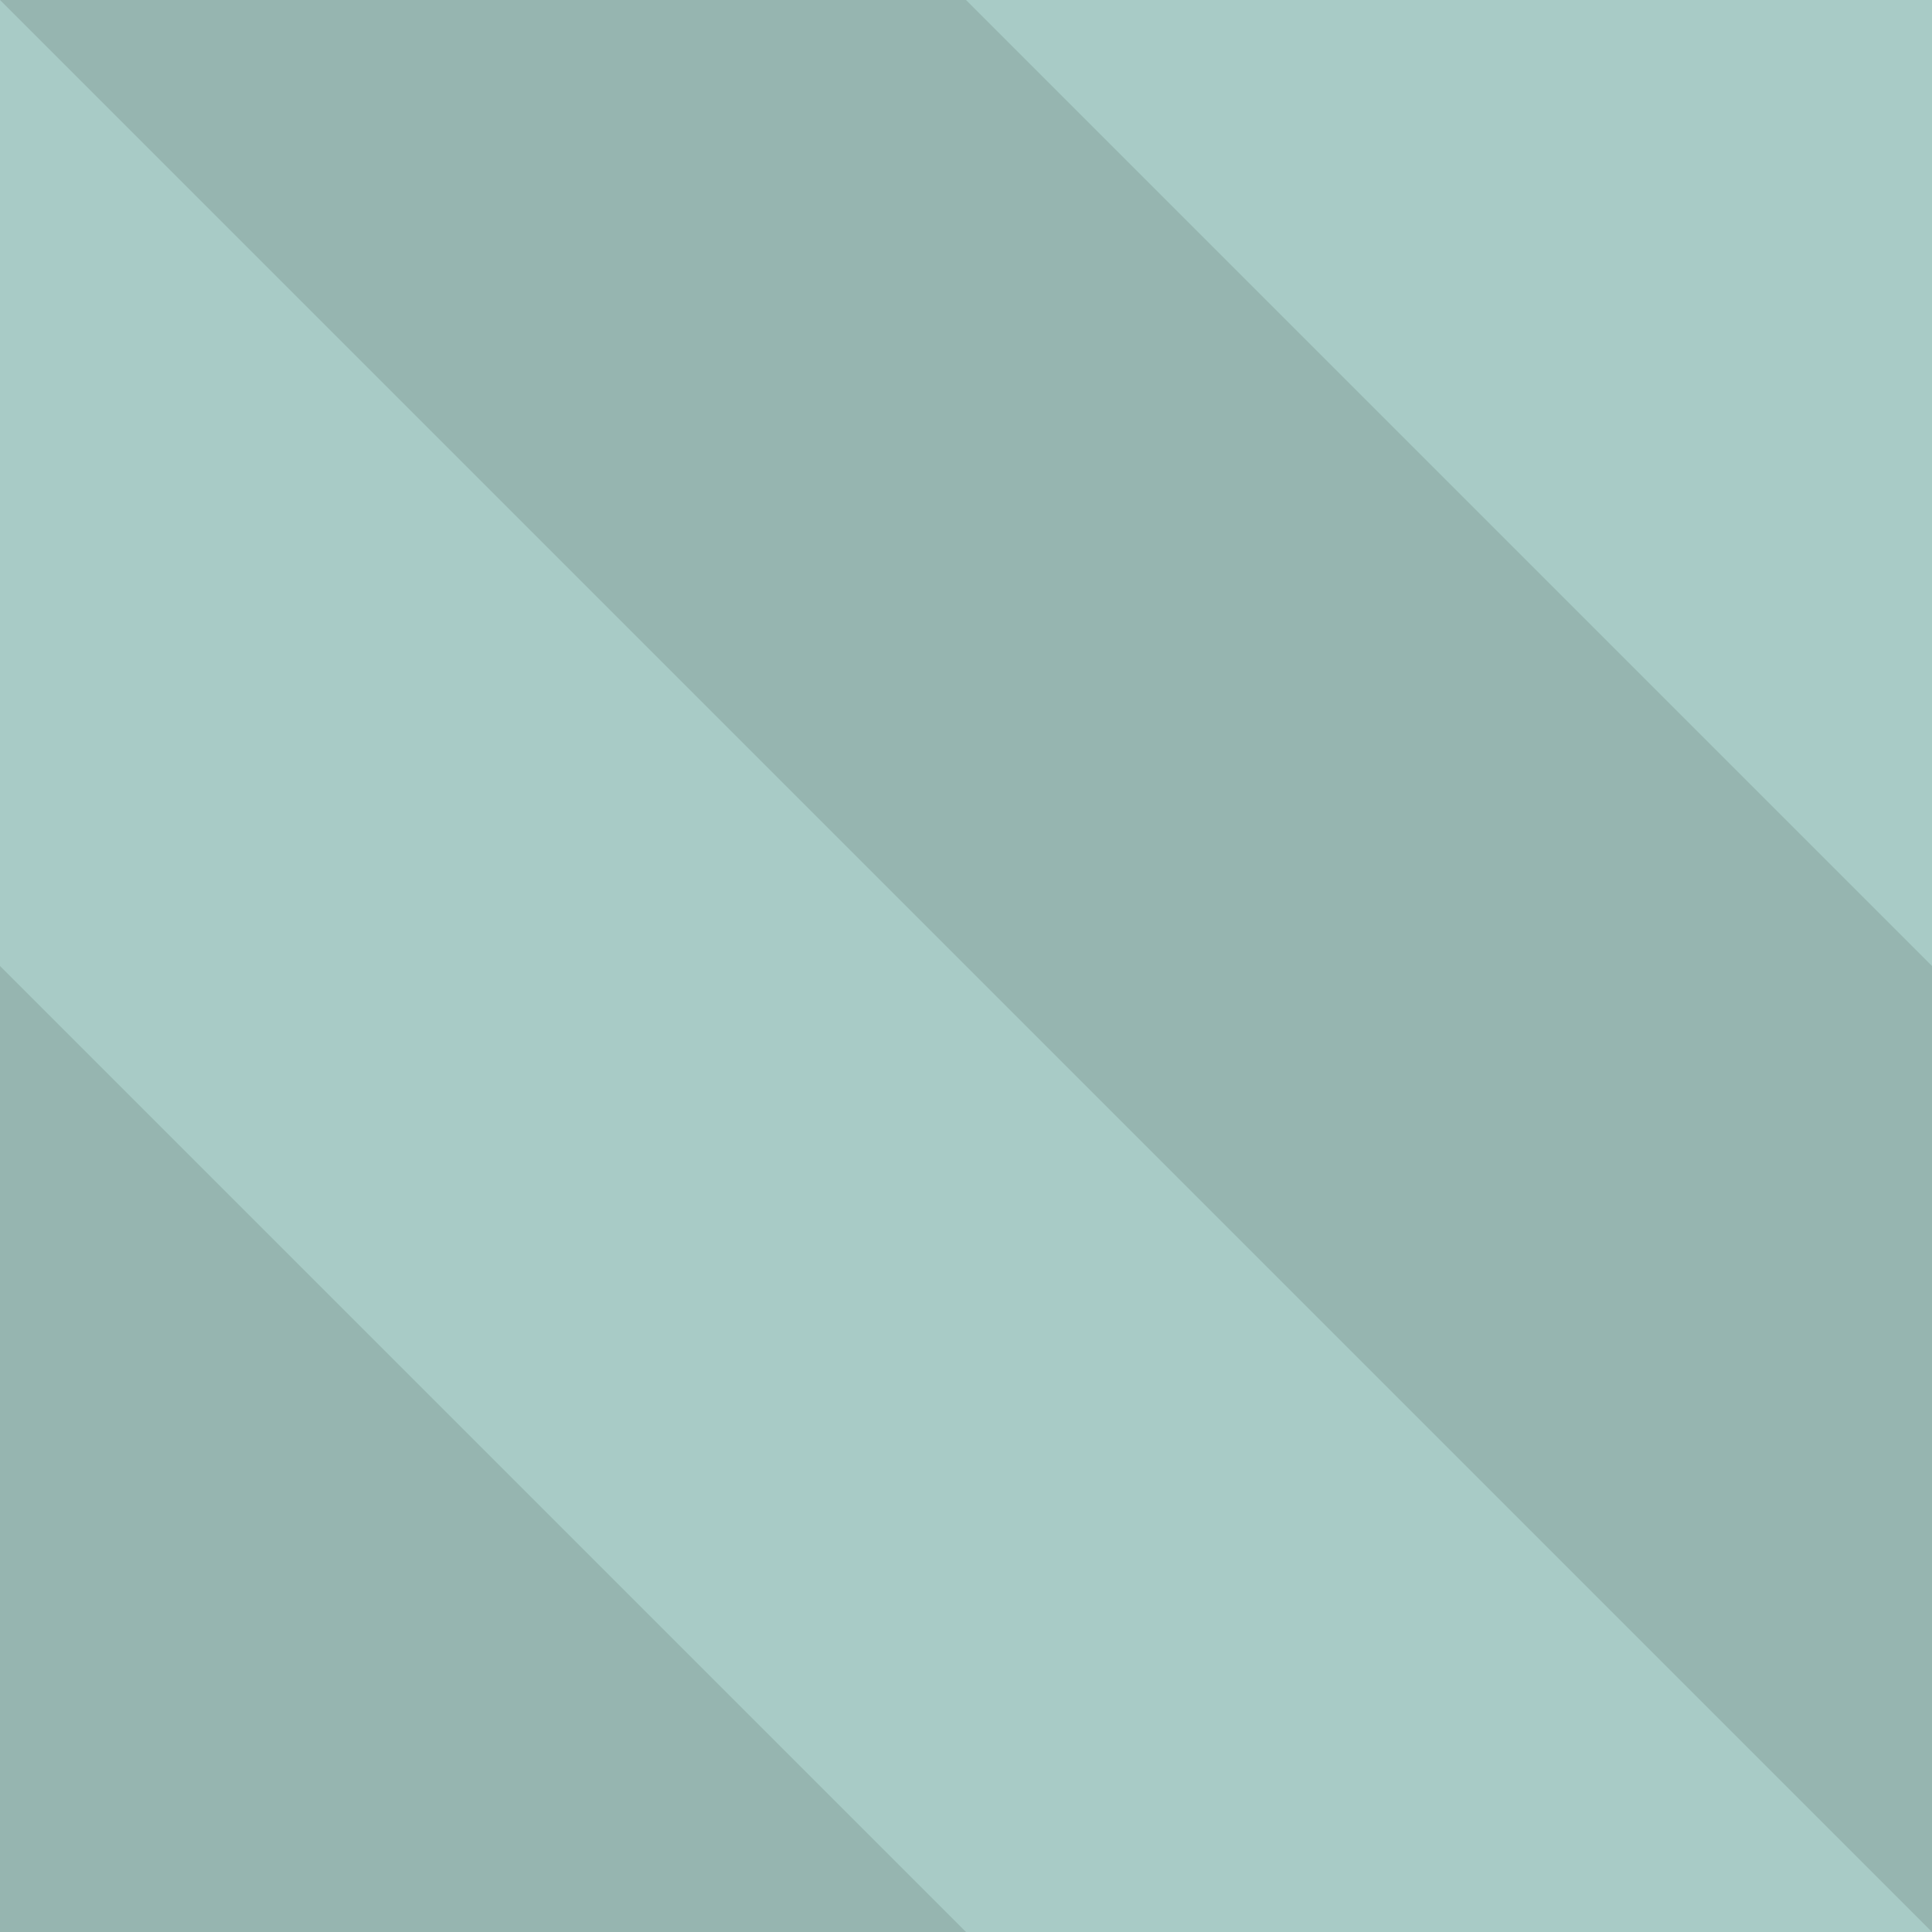
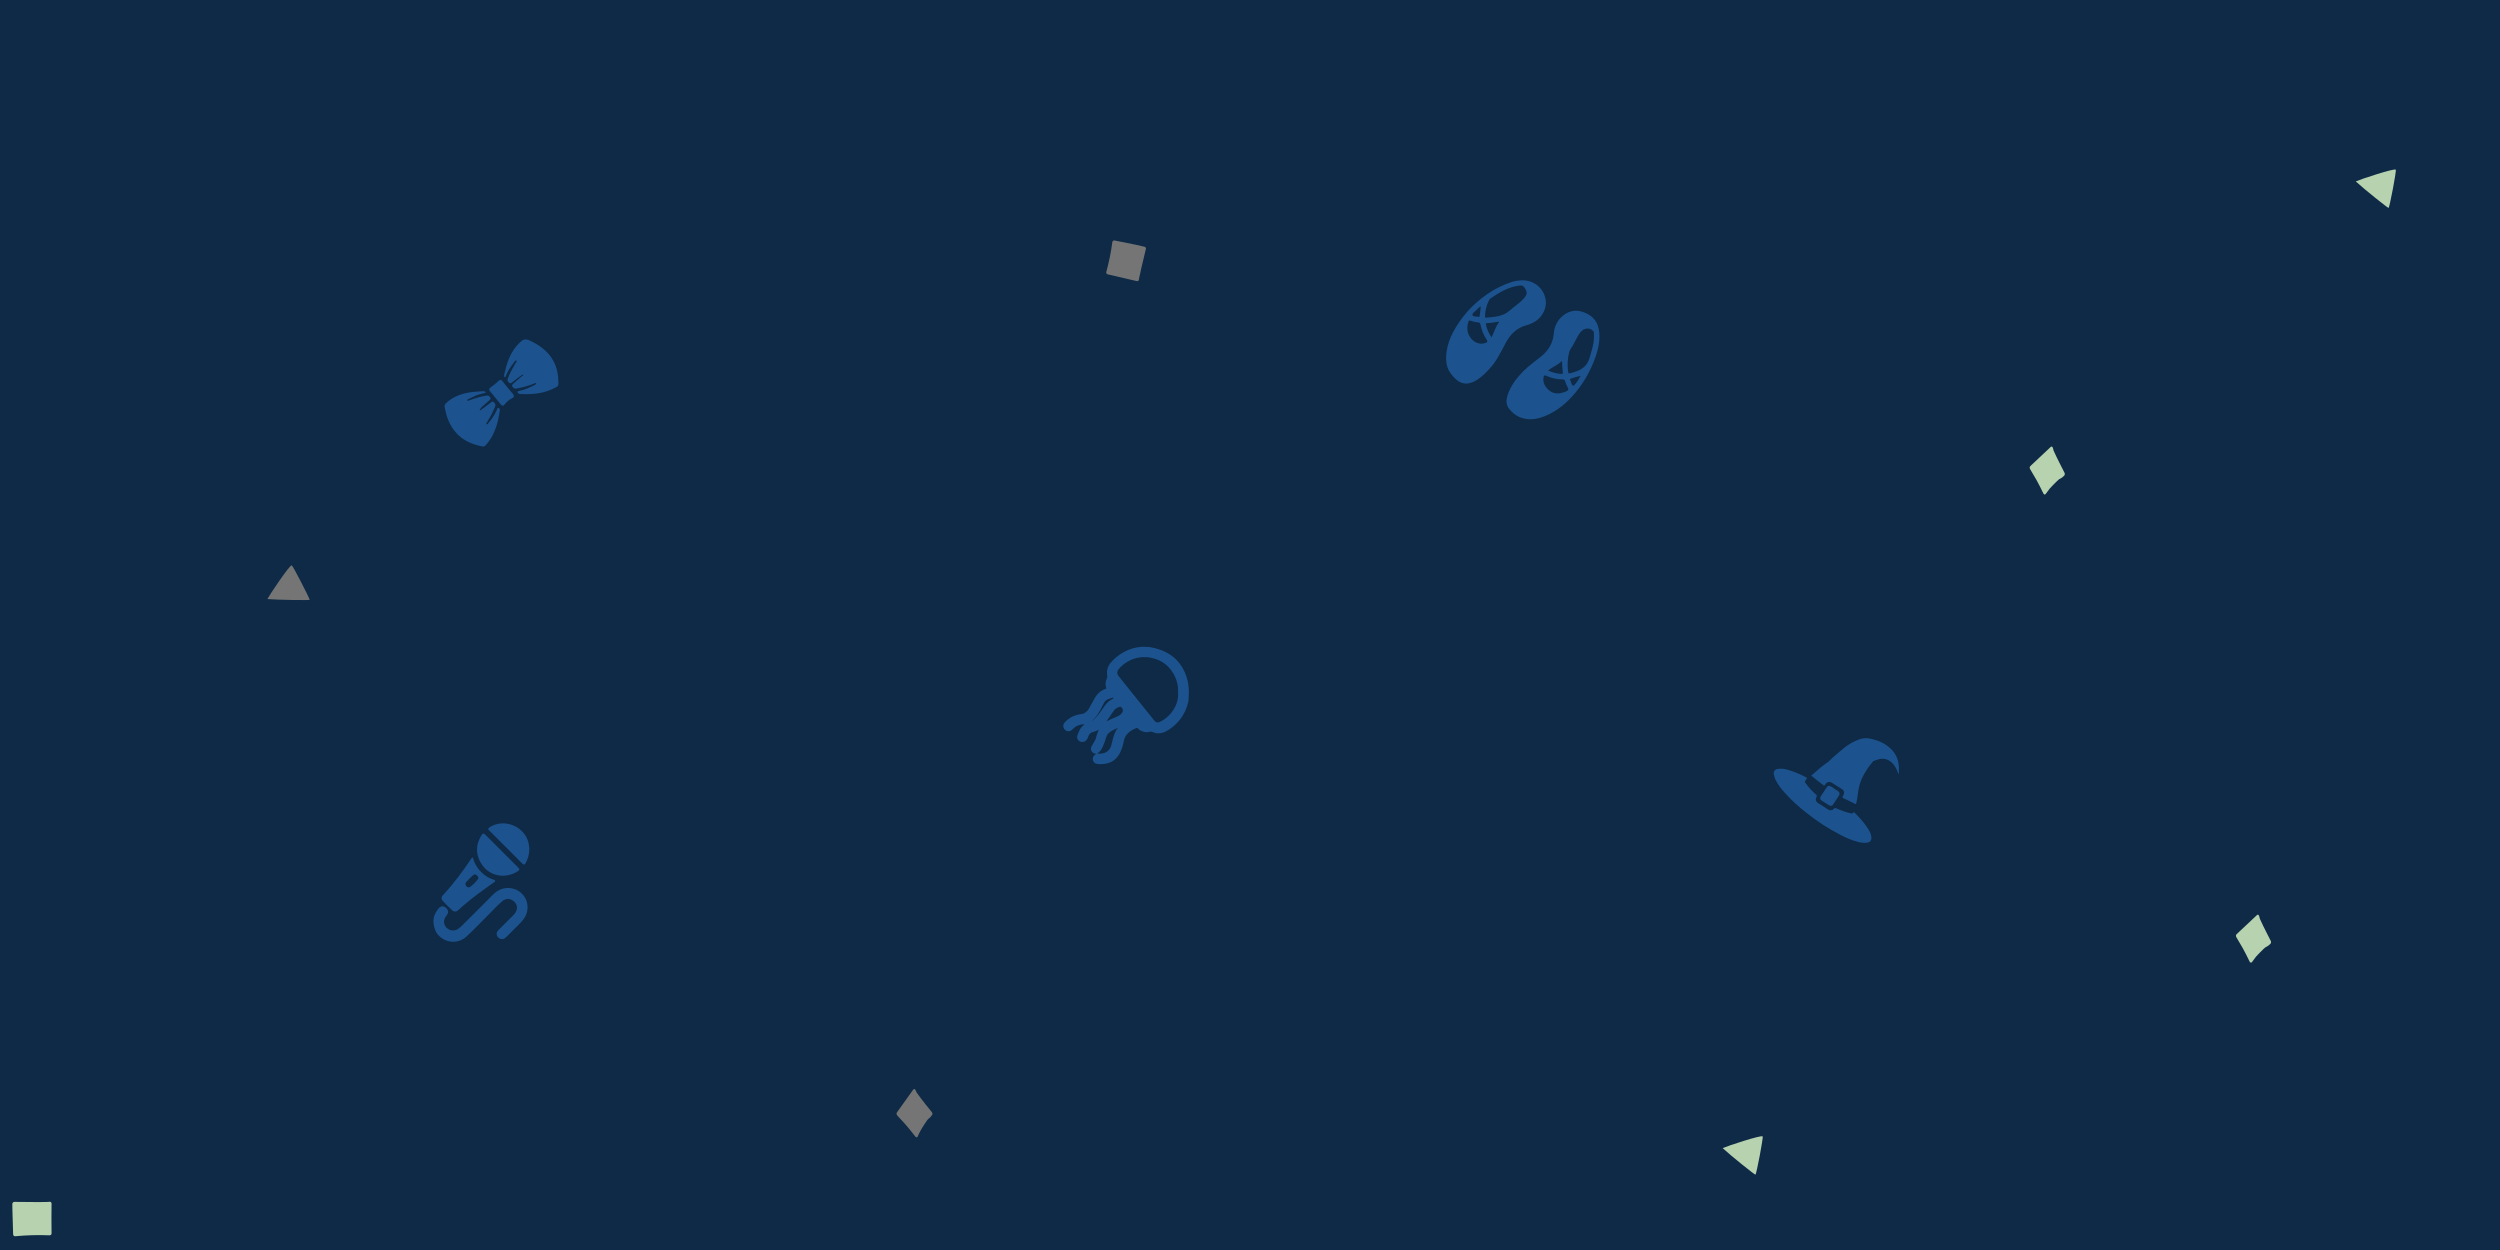
- <svg xmlns="http://www.w3.org/2000/svg" width="219" height="219" viewBox="0 0 20 20">
-   <rect fill="#A8CBC6" width="20" height="20" />
-   <g fill-opacity="1">
-     <polygon fill="#96B5B0" points="20 10 10 0 0 0 20 20" />
-     <polygon fill="#96B5B0" points="0 10 0 20 10 20" />
+ <svg xmlns="http://www.w3.org/2000/svg" version="1.1" id="图层_1" x="0px" y="0px" viewBox="0 0 1600 800" style="enable-background:new 0 0 1600 800;" xml:space="preserve">
+   <style type="text/css">
+ 	.st0{fill:#0E2A47;}
+ 	.st1{fill:#B6D2AF;}
+ 	.st2{fill:#747574;}
+ 	.st3{display:none;}
+ 	.st4{display:inline;fill:#FFFFFF;}
+ 	.st5{fill:#1C538E;}
+ 	.st6{fill:#1C538E;stroke:#1C538E;stroke-width:4;stroke-miterlimit:10;}
+ </style>
+   <g id="图层_1_2_">
+     <g id="图层_1_1_">
+       <rect y="0" class="st0" width="1600" height="800" />
+       <path class="st1" d="M1102.5,734.8c2.5-1.2,24.8-8.6,25.6-7.5c0.5,0.7-3.9,23.8-4.6,24.5C1123.3,752.1,1107.5,739.5,1102.5,734.8z     M1321.3,302.6c0-0.1-4.9-9.4-7-14.2c-0.1-0.3-0.3-1.1-0.4-1.6c-0.1-0.4-0.3-0.7-0.6-0.9c-0.3-0.2-0.6-0.1-0.8,0.1l-13.1,12.3l0,0    c-0.2,0.2-0.3,0.5-0.4,0.8c0,0.3,0,0.7,0.2,1c0.1,0.1,1.4,2.5,2.1,3.6c2.4,3.7,6.5,12.1,6.5,12.2c0.2,0.3,0.4,0.5,0.7,0.6    c0.3,0,0.5-0.1,0.7-0.3c0,0,1.8-2.5,2.7-3.6c1.5-1.6,3-3.2,4.6-4.7c1.2-1.2,1.6-1.4,2.1-1.6c0.5-0.3,1.1-0.5,2.5-1.9    C1321.5,303.9,1321.6,303.1,1321.3,302.6z M33,770.3L33,770.3c0-0.7-0.5-1.2-1.2-1.2c-0.1,0-0.3,0-0.4,0.1    c-1.6,0.2-14.3,0.1-22.2,0c-0.3,0-0.6,0.1-0.9,0.4c-0.2,0.2-0.4,0.5-0.4,0.9c0,0.2,0,4.9,0.1,5.9L8.4,790c0,0.3,0.2,0.6,0.4,0.9    c0.2,0.2,0.5,0.3,0.8,0.3h0.1c7.3-0.7,14.7-0.9,22-0.6c0.3,0,0.7-0.1,0.9-0.3s0.4-0.6,0.4-0.9C32.9,783.3,32.9,776.2,33,770.3z     M1507.7,116.1c2.5-1.2,24.8-8.6,25.6-7.5c0.5,0.7-3.9,23.8-4.6,24.5C1528.5,133.4,1512.7,120.8,1507.7,116.1z" />
+       <path class="st1" d="M1453.3,602.2c0-0.1-4.9-9.4-7-14.2c-0.1-0.3-0.3-1.1-0.4-1.6c-0.1-0.4-0.3-0.7-0.6-0.9    c-0.3-0.2-0.6-0.1-0.8,0.1l-13.1,12.3l0,0c-0.2,0.2-0.3,0.5-0.4,0.8c0,0.3,0,0.7,0.2,1c0.1,0.1,1.4,2.5,2.1,3.6    c2.4,3.7,6.5,12.1,6.5,12.2c0.2,0.3,0.4,0.5,0.7,0.6c0.3,0,0.5-0.1,0.7-0.3c0,0,1.8-2.5,2.7-3.6c1.5-1.6,3-3.2,4.6-4.7    c1.2-1.2,1.6-1.4,2.1-1.6c0.5-0.3,1.1-0.5,2.5-1.9C1453.5,603.5,1453.6,602.7,1453.3,602.2z" />
+       <path class="st2" d="M171.1,383.4c1.3-2.5,14.3-22,15.6-21.6c0.8,0.3,11.5,21.2,11.5,22.1C198.1,384.2,177.9,384,171.1,383.4z     M596.4,711.8c-0.1-0.1-6.7-8.2-9.7-12.5c-0.2-0.3-0.5-1-0.7-1.5c-0.2-0.4-0.4-0.7-0.7-0.8s-0.6,0-0.8,0.3L574,712l0,0    c-0.2,0.2-0.2,0.5-0.2,0.9c0,0.3,0.2,0.7,0.4,0.9c0.1,0.1,1.8,2.2,2.8,3.1c3.1,3.1,8.8,10.5,8.9,10.6c0.2,0.3,0.5,0.4,0.8,0.4    s0.5-0.2,0.6-0.5c0,0,1.2-2.8,2-4.1c1.1-1.9,2.3-3.7,3.5-5.5c0.9-1.4,1.3-1.7,1.7-2c0.5-0.4,1-0.7,2.1-2.4    C596.9,713.1,596.8,712.3,596.4,711.8z M727.5,179.9L727.5,179.9c0.6,0.2,1.3-0.2,1.4-0.8c0-0.1,0-0.2,0-0.4    c0.2-1.4,2.8-12.6,4.5-19.5c0.1-0.3,0-0.6-0.2-0.8c-0.2-0.3-0.5-0.4-0.8-0.5c-0.2,0-4.7-1.1-5.7-1.3l-13.4-2.7    c-0.3-0.1-0.7,0-0.9,0.2s-0.4,0.4-0.5,0.6v0.1c-0.8,6.5-2.2,13.1-3.9,19.4c-0.1,0.3,0,0.6,0.2,0.9c0.2,0.3,0.5,0.4,0.8,0.5    C714.8,176.9,721.7,178.5,727.5,179.9z M728.5,178.1c-0.1-0.1-0.2-0.2-0.4-0.2C728.3,177.9,728.4,178,728.5,178.1z" />
+       <g class="st3">
+         <path class="st4" d="M699.6,472.7c-1.5,0-2.8-0.8-3.5-2.3c-0.8-1.9,0-4.2,1.9-5c3.7-1.6,6.8-4.7,8.4-8.5     c1.6-3.8,1.7-8.1,0.2-11.9c-0.3-0.9-0.8-1.8-1.2-2.8c-0.8-1.7-1.8-3.7-2.3-5.9c-0.9-4.1-0.2-8.6,2-12.8c1.7-3.1,4.1-6.1,7.6-9.1     c1.6-1.4,4-1.2,5.3,0.4c1.4,1.6,1.2,4-0.4,5.3c-2.8,2.5-4.7,4.7-5.9,7c-1.4,2.6-1.9,5.3-1.3,7.6c0.3,1.4,1,2.8,1.7,4.3     c0.5,1.1,1,2.2,1.5,3.3c2.1,5.6,2,12-0.3,17.6c-2.3,5.5-6.8,10.1-12.3,12.5C700.6,472.6,700.1,472.7,699.6,472.7z M740.4,421.4     c1.5-0.2,3,0.5,3.8,1.9c1.1,1.8,0.4,4.2-1.4,5.3c-3.7,2.1-6.4,5.6-7.6,9.5c-1.2,4-0.8,8.4,1.1,12.1c0.4,0.9,1,1.7,1.6,2.7     c1,1.7,2.2,3.5,3,5.7c1.4,4,1.2,8.7-0.6,13.2c-1.4,3.4-3.5,6.6-6.8,10.1c-1.5,1.6-3.9,1.7-5.5,0.2c-1.6-1.4-1.7-3.9-0.2-5.4     c2.6-2.8,4.3-5.3,5.3-7.7c1.1-2.8,1.3-5.6,0.5-7.9c-0.5-1.3-1.3-2.7-2.2-4.1c-0.6-1-1.3-2.1-1.9-3.2c-2.8-5.4-3.4-11.9-1.7-17.8     c1.8-5.9,5.8-11,11.2-14C739.4,421.6,739.9,421.4,740.4,421.4z M261.3,590.9c5.7,6.8,9,15.7,9.4,22.4c0.5,7.3-2.4,16.4-10.2,20.4     c-3,1.5-6.7,2.2-11.2,2.2c-7.9-0.1-12.9-2.9-15.4-8.4c-2.1-4.7-2.3-11.4,1.8-15.9c3.2-3.5,7.8-4.1,11.2-1.6     c1.2,0.9,1.5,2.7,0.6,3.9s-2.7,1.5-3.9,0.6c-1.8-1.3-3.6,0.6-3.8,0.8c-2.4,2.6-2.1,7-0.8,9.9c1.5,3.4,4.7,5,10.4,5.1     c3.6,0,6.4-0.5,8.6-1.6c4.7-2.4,7.7-8.6,7.2-15c-0.5-7.3-5.3-18.2-13-23.9c-4.2-3.1-8.5-4.1-12.9-3.1c-3.1,0.7-6.2,2.4-9.7,5     c-6.6,5.1-11.7,11.8-14.2,19c-2.7,7.7-2.1,15.8,1.9,23.9c0.7,1.4,0.1,3.1-1.3,3.7c-1.4,0.7-3.1,0.1-3.7-1.3     c-4.6-9.4-5.4-19.2-2.2-28.2c2.9-8.2,8.6-15.9,16.1-21.6c4.1-3.1,8-5.1,11.8-6c6-1.4,12,0,17.5,4     C257.6,586.9,259.6,588.8,261.3,590.9z" />
+         <circle class="st4" cx="1013.7" cy="153.9" r="7.1" />
+         <circle class="st4" cx="1024.3" cy="132.1" r="7.1" />
+         <circle class="st4" cx="1037.3" cy="148.9" r="7.1" />
+         <path class="st4" d="M1508.7,297.2c-4.8-5.4-9.7-10.8-14.8-16.2c5.6-5.6,11.1-11.5,15.6-18.2c1.2-1.7,0.7-4.1-1-5.2     c-1.7-1.2-4.1-0.7-5.2,1c-4.2,6.2-9.1,11.6-14.5,16.9c-4.8-5-9.7-10-14.7-14.9c-1.5-1.5-3.9-1.5-5.3,0c-1.5,1.5-1.5,3.9,0,5.3     c4.9,4.8,9.7,9.8,14.5,14.8c-1.1,1.1-2.3,2.2-3.5,3.2c-4.1,3.8-8.4,7.8-12.4,12c-1.4,1.5-1.4,3.8,0,5.3l0,0     c1.5,1.4,3.9,1.4,5.3-0.1c3.9-4,8.1-7.9,12.1-11.7c1.2-1.1,2.3-2.2,3.5-3.3c4.9,5.3,9.8,10.6,14.6,15.9c0.1,0.1,0.1,0.1,0.2,0.2     c1.4,1.4,3.7,1.5,5.2,0.2C1510,301.2,1510.1,298.8,1508.7,297.2z M327.6,248.6l-0.4-2.6c-1.5-11.1-2.2-23.2-2.3-37     c0-5.5,0-11.5,0.2-18.5c0-0.7,0-1.5,0-2.3c0-5,0-11.2,3.9-13.5c2.2-1.3,5.1-1,8.5,0.9c5.7,3.1,13.2,8.7,17.5,14.9     c5.5,7.8,7.3,16.9,5,25.7c-3.2,12.3-15,31-30,32.1L327.6,248.6z M332.1,179.2c-0.2,0-0.3,0-0.4,0.1s-0.7,0.5-1.1,2.7     c-0.3,1.9-0.3,4.2-0.3,6.3c0,0.8,0,1.7,0,2.4c-0.2,6.9-0.2,12.8-0.2,18.3c0.1,12.5,0.7,23.5,2,33.7c11-2.7,20.4-18.1,23-27.8     c1.9-7.2,0.4-14.8-4.2-21.3l0,0C347,188.1,340,183,335,180.3C333.6,179.5,332.6,179.2,332.1,179.2z M516.3,60.8     c-0.1,0-0.2,0-0.4-0.1c-2.4-0.7-4-0.9-6.7-0.7c-0.7,0-1.3-0.5-1.4-1.2c0-0.7,0.5-1.3,1.2-1.4c3.1-0.2,4.9,0,7.6,0.8     c0.7,0.2,1.1,0.9,0.9,1.6C517.3,60.4,516.8,60.8,516.3,60.8z M506.1,70.5c-0.5,0-1-0.3-1.2-0.8c-0.8-2.1-1.2-4.3-1.3-6.6     c0-0.7,0.5-1.3,1.2-1.3s1.3,0.5,1.3,1.2c0.1,2,0.5,3.9,1.1,5.8c0.2,0.7-0.1,1.4-0.8,1.6C506.4,70.5,506.2,70.5,506.1,70.5z      M494.1,64.4c-0.4,0-0.8-0.2-1-0.5c-0.4-0.6-0.3-1.4,0.2-1.8c1.8-1.4,3.7-2.6,5.8-3.6c0.6-0.3,1.4,0,1.7,0.6     c0.3,0.6,0,1.4-0.6,1.7c-1.9,0.9-3.7,2-5.3,3.3C494.7,64.3,494.4,64.4,494.1,64.4z M500.5,55.3c-0.5,0-0.9-0.3-1.2-0.7     c-0.5-1-1.2-1.9-2.4-3.4c-0.3-0.4-0.7-0.9-1.1-1.4c-0.4-0.6-0.3-1.4,0.2-1.8c0.6-0.4,1.4-0.3,1.8,0.2s0.8,1,1.1,1.4     c1.3,1.6,2.1,2.6,2.7,3.9c0.3,0.6,0,1.4-0.6,1.7C500.9,55.3,500.7,55.3,500.5,55.3z M506.7,55c-0.3,0-0.5-0.1-0.8-0.2     c-0.6-0.4-0.7-1.2-0.3-1.8c1.2-1.7,2.3-3.4,3.3-5.2c0.3-0.6,1.1-0.9,1.7-0.5c0.6,0.3,0.9,1.1,0.5,1.7c-1,1.9-2.2,3.8-3.5,5.6     C507.4,54.8,507.1,55,506.7,55z M1029.3,382.8c-0.1,0-0.2,0-0.4-0.1c-2.4-0.7-4-0.9-6.7-0.7c-0.7,0-1.3-0.5-1.4-1.2     c0-0.7,0.5-1.3,1.2-1.4c3.1-0.2,4.9,0,7.6,0.8c0.7,0.2,1.1,0.9,0.9,1.6C1030.3,382.4,1029.8,382.8,1029.3,382.8z M1019.1,392.5     c-0.5,0-1-0.3-1.2-0.8c-0.8-2.1-1.2-4.3-1.3-6.6c0-0.7,0.5-1.3,1.2-1.3s1.3,0.5,1.3,1.2c0.1,2,0.5,3.9,1.1,5.8     c0.2,0.7-0.1,1.4-0.8,1.6C1019.4,392.5,1019.2,392.5,1019.1,392.5z M1007.1,386.4c-0.4,0-0.8-0.2-1-0.5c-0.4-0.6-0.3-1.4,0.2-1.8     c1.8-1.4,3.7-2.6,5.8-3.6c0.6-0.3,1.4,0,1.7,0.6s0,1.4-0.6,1.7c-1.9,0.9-3.7,2-5.3,3.3C1007.7,386.3,1007.4,386.4,1007.1,386.4z      M1013.5,377.3c-0.5,0-0.9-0.3-1.2-0.7c-0.5-1-1.2-1.9-2.4-3.4c-0.3-0.4-0.7-0.9-1.1-1.4c-0.4-0.6-0.3-1.4,0.2-1.8     c0.6-0.4,1.4-0.3,1.8,0.2c0.4,0.5,0.8,1,1.1,1.4c1.3,1.6,2.1,2.6,2.7,3.9c0.3,0.6,0,1.4-0.6,1.7     C1013.9,377.3,1013.7,377.3,1013.5,377.3z M1019.7,377c-0.3,0-0.5-0.1-0.8-0.2c-0.6-0.4-0.7-1.2-0.3-1.8c1.2-1.7,2.3-3.4,3.3-5.2     c0.3-0.6,1.1-0.9,1.7-0.5c0.6,0.3,0.9,1.1,0.5,1.7c-1,1.9-2.2,3.8-3.5,5.6C1020.4,376.8,1020.1,377,1019.7,377z M1329.7,573.4     c-1.4,0-2.9-0.2-4.5-0.7c-8.4-2.7-16.6-12.7-18.7-20c-0.4-1.4-0.7-2.9-0.9-4.4c-8.1,3.3-15.5,10.6-15.4,21c0,1.5-1.2,2.7-2.7,2.8     l0,0c-1.5,0-2.7-1.2-2.7-2.7c-0.1-6.7,2.4-12.9,7-18c3.6-4,8.4-7.1,13.7-8.8c0.5-6.5,3.1-12.9,7.4-17.4c7-7.4,18.2-8.9,27.3-10.1     l0.7-0.1c1.5-0.2,2.9,0.9,3.1,2.3c0.2,1.5-0.9,2.9-2.3,3.1l-0.7,0.1c-8.6,1.2-18.4,2.5-24,8.4c-3,3.2-5,7.7-5.7,12.4     c7.9-1,17.7,1.3,24.3,5.7c4.3,2.9,7.1,7.8,7.2,12.7c0.2,4.3-1.7,8.3-5.2,11.1C1335.2,572.4,1332.6,573.4,1329.7,573.4z      M1311,546.7c0.1,1.5,0.4,3,0.8,4.4c1.7,5.8,8.7,14.2,15.1,16.3c2.8,0.9,5.1,0.5,7.2-1.1c2.7-2.1,3.2-4.8,3.1-6.6     c-0.1-3.2-2-6.4-4.8-8.3C1326.7,547.5,1317.7,545.6,1311,546.7z" />
+       </g>
+     </g>
+     <g id="图层_2_1_">
+ 	</g>
+   </g>
+   <g id="图层_2_2_">
+     <g>
+       <path class="st5" d="M760.9,442.4c-0.1-2.2-0.3-4.4-0.8-6.6c-0.9-4-2.6-7.8-5.1-11.1c-4-5.3-9.6-8.3-15.9-9.9    c-1.8-0.4-3.6-0.8-5.4-0.8c-1.2,0-2.2-0.1-3.4,0c-3.9,0.3-7.6,1.4-11,3.3c-3.2,1.8-6.1,4-8.5,6.9c-1.3,1.6-2.1,3.4-2.3,5.4    c-0.1,0.9,0.1,1.7,0.1,2.6c0.1,0.7,0.1,1.3-0.2,2c-0.9,1.9-1.1,3.8-0.5,5.8c0.2,0.7,0.2,0.7-0.4,0.9c-3.3,1.2-5.6,3.4-7.2,6.5    c-1.2,2.2-2.4,4.4-3.7,6.6c-0.4,0.7-1.1,1.4-1.8,1.9c-1.1,0.9-2.5,1.1-3.8,1.3c-3.9,0.6-7.1,2.4-9.7,5.3c-1,1.2-1.1,2.7-0.2,4    c0.6,0.9,1.4,1.4,2.5,1.5s2.1-0.4,2.8-1.2c2-2.2,4.4-3.1,7.2-3.3c0.1,0,0.2,0,0.4,0.1c-0.1,0.1-0.2,0.2-0.3,0.3    c-1.1,0.9-2.1,2-2.7,3.3c-0.6,1.1-1,2.2-1.4,3.3c-0.9,2.4,0.9,4.4,3.2,4.4c1.7-0.1,2.6-1.1,3.3-2.5c0.3-0.6,0.4-1.2,0.7-1.7    c0.5-1.2,1.4-1.9,2.7-2.2c0.9-0.2,1.8-0.6,2.7-1c0.3-0.1,0.6-0.3,1-0.6c-0.1,0.3-0.1,0.4-0.2,0.6c-0.4,1-0.8,2-1.1,3    c-0.4,1-0.4,2.1-0.9,3c-0.6,1.2-1.4,2.3-2,3.5c-0.4,0.7-0.8,1.3-0.8,2c-0.1,2,1.5,3.4,3.5,3.5c-0.1,0.1-0.1,0.1-0.1,0.1    c-1,0.4-1.7,1-2,2c-0.7,1.8,0.3,4,2.5,4.3c1.5,0.3,3.1,0.1,4.6,0c4.6-0.5,7.9-2.9,10.1-7.1c1.2-2.5,2-5.1,2.5-7.8    c0.4-1.9,1.2-3.4,2.5-4.7c1.5-1.5,3.4-2.5,5.4-3.3c0.4-0.2,0.7-0.1,1.1,0.2c1,1.2,2.4,1.7,3.8,2.2c1.4,0.4,2.7,0.1,4.1-0.1    c0.4-0.1,0.7-0.1,1.1,0.1c0.8,0.3,1.6,0.6,2.4,0.8c2.1,0.4,4.1,0,6.1-0.9c3.5-1.8,6.5-4.3,9-7.3c2.9-3.6,4.8-7.7,5.8-12.2    C760.7,446.4,760.9,444.4,760.9,442.4z M701.2,459.4c-0.6,0.6-1.2,1.1-1.8,1.7c-0.1,0.1-0.4,0.2-0.6,0.3c3.4-2.9,5.3-6.7,7.2-10.5    c0.7-1.4,1.4-2.7,2.9-3.3c0.9-0.4,2-0.7,3-1.1c0.4-0.1,0.6,0.1,0.8,0.4c-0.6,0.3-1,0.6-1.5,0.9c-1.7,1-3.1,2.3-4.2,4    C705.1,454.4,703.4,457,701.2,459.4z M715.2,466.2c-1.4,1.7-2.1,3.8-2.7,5.8c-0.5,1.7-0.8,3.4-1.3,5.1c-0.4,1.4-1.2,2.8-2.5,3.8    c-1.2,0.9-2.5,1.2-3.9,1.4c-0.9,0.1-1.7,0-2.6,0c0-0.1,0-0.1,0-0.1c2.3-1.2,3.2-3.5,4.1-5.6c0.7-1.6,1.2-3.3,1.7-4.9    c0.4-1.1,0.9-2,1.7-2.7c1.6-1.4,3.6-2.2,5.6-3.1l0.1,0.1C715.4,465.9,715.4,466,715.2,466.2z M718.4,455.7    c-0.7,1.3-1.8,2.2-3.1,2.7c-2.3,1-4.6,2.1-6.9,3.1c-0.1,0-0.1,0.1-0.3,0.1c0.7-0.9,1.3-1.8,1.9-2.6c0.9-1.3,1.8-2.7,2.7-4    c1-1.5,2.5-2.3,4.1-2.7c0.1,0,0.3-0.1,0.4,0C718.3,453.1,719.1,454.2,718.4,455.7z M752.7,451c-2,4.7-5.2,8.2-9.6,10.6    c-2.2,1.2-3.2,1.1-4.8-1c-5.2-6.4-10.3-12.9-15.5-19.3c-2.3-2.9-4.5-5.7-6.9-8.6c-0.6-0.8-1-1.7-0.8-2.7c0.1-0.6,0.5-1.3,0.9-1.8    c1.6-2,3.5-3.5,5.6-4.7c2.7-1.7,5.8-2.6,9-2.9c1.4-0.1,2.8,0,3.8,0c7.5,0.9,12.9,4.3,16.6,10.5c1.6,2.7,2.5,5.6,2.9,8.7    c0.1,1.6,0.1,3.2,0.1,4.8C754,446.9,753.5,449,752.7,451z" />
+     </g>
+     <g>
+       <g>
+         <path class="st5" d="M988.9,190.3c-1.8-6.8-8.1-11.2-15.2-10.9c-2,0.1-4,0.4-5.9,1c-12.2,3.8-21.7,11.4-28.6,18.9     c-8.1,9.5-12.1,17.6-13.3,25.2c-0.7,4.9-0.7,9.9,2.3,14.1c5.5,7.9,11.1,8.7,18,3.9c2.6-1.8,4.7-3.9,6.8-6.2     c4.5-4.7,7.3-10.5,10.3-16.2c3.1-6,7.3-10.4,14.2-12.1c1.2-0.3,2.5-1,3.7-1.5C987.4,203.3,990.6,196.4,988.9,190.3z M942.4,201.7     c-0.4-1.1,1.2-2.1,2.1-2.9c1-0.9,1.8-2.1,3.2-2.7c-0.2,2.1-0.4,4-0.7,6c-0.1,0.6-0.2,0.9-0.9,0.7c-0.1,0-0.3,0-0.4-0.1     C944.6,202.5,942.8,202.8,942.4,201.7z M951,219.4c-3.4,1.3-6.2,0.1-7.9-1.2c-4.6-3.7-4.6-8.9-3.2-12.6c0.2-0.7,0.7-0.5,1.1-0.4     c1.7,0.6,3.4,1,5.3,1.2c0.9,0.1,1,0.6,1.2,1.3c0.7,3.5,2,6.8,4,9.7C952.3,218.6,951.9,219.1,951,219.4z M951,207.8     c-0.1-0.7-0.1-1,0.7-1c2.5-0.1,4.9-0.5,7.9-1c-2.4,3.2-3.3,6.7-5,10.1C952.7,213.2,951.6,210.6,951,207.8z M966,198.9     c-4.2,3.7-9.5,3.9-14.7,4.4c-1,0.1-0.9-0.5-0.9-1.2c0.1-3.5,1-6.8,2.6-10c0.2-0.4,0.5-0.8,0.9-1.1c5.4-3.7,10.9-7,17.5-8.1     c3-0.5,3.5-0.2,5,2.3c1.1,2,0.9,3.5-1.2,5.9C972.7,193.9,969.1,196.2,966,198.9z" />
+         <path class="st5" d="M1020.9,229.1c2.1-5.9,3.5-12.1,2.3-18.5c-1.1-5.7-4.8-9.2-10.3-11c-5.2-1.7-9.8-0.3-13.7,3.4     c-3,2.9-4.5,6.7-4.8,10.7c-0.6,5.9-3.2,10.4-7.8,14.2c-4,3.2-8.1,6.1-11.7,9.7c-4.4,4.5-8.2,9.4-10.1,15.5     c-0.9,2.9-1,5.7,0.8,8.2c1.7,2.3,3.8,4.2,6.4,5.4c5.7,2.6,11.4,1.8,17-0.5c7.7-3.2,13.9-8.4,19.6-15.3     C1013.7,244.7,1017.9,237.3,1020.9,229.1z M1019.7,211.9c0.5,0.6,0.4,1.2,0.4,1.9c0.4,5.4-1.4,10.5-2.9,15.6     c-1.9,6.2-6.8,8.1-12.3,9.5c-0.8,0.2-1.2,0-1.3-0.9c-0.6-4.3-0.4-8.6,0.7-12.7c0.4-1.7,1.8-3.2,2.6-4.7c1.6-2.9,2.9-5.9,4.6-8     C1013.9,209.7,1017.6,209.5,1019.7,211.9z M999.7,230.9c0.1,2.6,0.2,5.1,0.5,7.6c0.1,0.6-0.1,0.9-0.8,0.8     c-2.9-0.1-5.7-0.8-8.7-2.2C993.8,234.8,997.2,233.5,999.7,230.9z M1002.1,250.6c-3.8,1.6-7.5,1.9-10.9-0.9     c-2.4-2.3-4-4.9-3.3-8.4c0.2-1,0.6-1.3,1.7-0.8c3.3,1.5,6.8,2.3,10.5,2.3c0.8,0,1.2,0.3,1.5,1c0.4,1.3,0.9,2.7,1.6,3.9     C1004.3,249.4,1003.5,250,1002.1,250.6z M1007.1,246.9c-1.5-0.4-1.3-1.8-1.8-2.8c-0.2-0.5-1.1-1.4,0.1-1.8     c1.9-0.7,3.9-1.2,6.2-1.8c-1.3,2.3-2.4,4.3-4,5.9C1007.4,246.7,1007.2,246.9,1007.1,246.9z" />
+       </g>
+     </g>
+     <g>
+       <path class="st5" d="M316.9,563.7c-0.1-0.7-1.1-0.7-1.6-0.9c-2.5-0.9-4.7-2.2-6.6-4c-3-2.7-5-6.1-6.2-10.1    c-0.3,0.2-0.5,0.2-0.5,0.3c-5.7,8.4-11.6,16.6-18.6,24c-1.1,1.2-1,2.6,0.1,3.7c1.9,2,3.8,3.9,5.8,5.8c1.4,1.3,2.7,1.1,4.1-0.1    c1.1-1,2.1-2,3.2-2.9c6.1-5.3,12.6-9.9,19.1-14.5C316.1,564.6,317,564.4,316.9,563.7z M305.9,562.6c-1.4,2-3.2,3.7-5.1,5.1    c-0.2,0.1-0.6,0.1-0.7,0.2c-0.9,0-1.6-0.4-1.9-1.1c-0.4-0.7-0.5-1.6,0.1-2.2c1.4-1.6,2.9-3.1,4.5-4.5c0.7-0.7,1.7-0.5,2.4,0.1    S306.5,561.8,305.9,562.6z" />
+       <path class="st5" d="M331.6,555.2c-7-7-14-14-21-21c-1.1-1.1-1.6-0.9-2.4,0.3c-3.5,5.5-3.9,11.3-0.9,17c3.1,5.9,8.2,8.7,14.4,9    c3.7-0.1,6.8-1,9.7-2.9C332.6,556.8,332.7,556.2,331.6,555.2z" />
+       <path class="st5" d="M338.8,543.3c-0.1,3.5-0.9,6.3-2.3,8.9c-0.8,1.4-1.4,1.4-2.4,0.3c-6.1-6.2-12.2-12.2-18.4-18.4    c-0.8-0.8-1.5-1.6-2.4-2.4c-1.3-1-0.9-1.6,0.3-2.4c9.3-5.8,22.4-0.3,24.7,10.4C338.6,541.2,338.7,542.5,338.8,543.3z" />
+       <path class="st6" d="M279.4,589.1c0-2,1.1-4.3,2.8-6.4c0.5-0.6,1-1.1,1.8-0.3c0.7,0.6,1.2,1.2,0.4,2.1c-1.5,1.7-2.4,3.7-2.2,6    c0.6,5.8,7.1,8.9,12.1,5.7c1-0.7,1.8-1.5,2.7-2.3c6.6-6.6,13.3-13.2,19.9-19.9c2.6-2.6,5.8-4.1,9.6-3.6c8,1.1,11.8,9.9,7.1,16.5    c-2.1,2.9-4.9,5.1-7.4,7.8c-1.1,1.1-2.1,2.1-3.2,3.2c-0.8,0.8-1.6,1.7-2.7,0.7c-1.1-1.1,0-1.8,0.7-2.5c2.8-2.8,5.5-5.5,8.3-8.3    c0.5-0.5,1.1-1.1,1.6-1.7c2.7-3.4,2.6-7.4-0.2-10.3c-3-3-7.3-3.4-10.6-0.5c-3.2,2.7-6,5.8-8.9,8.7c-4.6,4.6-9.1,9.3-13.9,13.8    c-4.9,4.6-12.4,3.6-16.2-1.8C280,593.8,279.4,591.9,279.4,589.1z" />
+     </g>
+     <g>
+       <g>
+         <path class="st5" d="M306.9,262.6c0.7,0.2,1-0.3,1.4-0.6c1.9-1.4,3.7-2.8,5.6-4.2c0.6-0.4,1.2-1.2,2.1-0.4     c0.8,0.7,1.4,1.5,0.9,2.7c-1,2.2-1.9,4.5-3.1,6.5c-0.8,1.3-1.5,2.6-2.2,3.8c-0.2,0.3-0.6,0.8-0.2,1.1c0.4,0.3,0.8-0.2,1-0.5     c2.2-2.6,4.2-5.5,5.6-8.7c0.2-0.5,0.3-1.4,1.1-1.2c0.7,0.2,0.9,0.9,0.8,1.6c-0.9,6.1-2.3,11.9-5.4,17.3c-1,1.7-2.2,3.2-3.4,4.7     c-0.6,0.8-1.5,1.2-2.6,1c-4.9-1-9.5-2.7-13.5-5.8c-3.8-3.1-6.5-6.9-8.3-11.5c-1-2.5-1.6-5.1-2.1-7.8c-0.2-1,0-1.8,0.8-2.5     c3.8-3.7,8.5-5.6,13.6-6.7c3.1-0.6,6.3-0.8,9.5-1c0.6,0,1.1,0,1.7,0.1c0.3,0.1,0.6,0.2,0.6,0.6c0,0.3-0.3,0.4-0.6,0.4     c-0.8,0.2-1.5,0.4-2.3,0.6c-2.9,0.6-5.5,2.1-8.1,3.3c-0.4,0.2-1,0.4-0.8,0.8c0.3,0.6,0.8,0.2,1.2,0.1c3.6-1.3,7.2-2.5,11-3.1     c1-0.2,1.7,0,2.3,0.8c0.6,0.8,0.6,1.5-0.2,2.1c-1.7,1.5-3.4,3-5.1,4.5C307.7,261.5,307.1,261.9,306.9,262.6z" />
+         <path class="st5" d="M334.9,239.7c-0.9,0.1-1.3,0.6-1.9,1c-1.7,1.3-3.5,2.6-5.2,4c-0.6,0.4-1.2,1-1.9,0.3c-0.6-0.6-1.4-1.2-1-2.4     c1.2-3.4,2.9-6.5,4.7-9.6c0.4-0.7,1.5-1.9,1-2.2c-0.9-0.5-1.4,0.9-1.9,1.5c-2,2.5-3.8,5.2-4.9,8.2c-0.1,0.3-0.2,1-0.8,0.8     c-0.5-0.1-0.4-0.6-0.4-1.1c1.7-7.8,4-15.3,10.1-21c0.1-0.1,0.1-0.1,0.2-0.2c1.7-1.7,3.3-2.3,5.8-1.2c6.3,2.9,11.8,6.7,15.3,12.9     c2.6,4.6,3.4,9.7,3.4,14.9c0,1.2-0.6,1.8-1.5,2.2c-3.6,2-7.4,3.3-11.4,3.9c-3.7,0.6-7.3,0.6-11,0.5c-0.4,0-1-0.1-1.3-0.2     c-0.5-0.1-1-0.5-1-1.1s0.6-0.6,1-0.7c3.3-0.6,6.4-2,9.4-3.5c0.4-0.2,0.7-0.4,1.1-0.6c0.3-0.2,0.6-0.4,0.4-0.8     c-0.2-0.3-0.5-0.1-0.8,0c-2.2,0.9-4.5,1.7-6.9,2.3c-1.7,0.5-3.3,0.8-5.1,1.1c-0.8,0.1-1.3-0.1-1.9-0.7c-1-1.2-1-1.5,0.2-2.5     c1.7-1.5,3.5-3.1,5.2-4.6C334.3,240.7,334.8,240.5,334.9,239.7z" />
+         <path class="st5" d="M317,254.5c-1.1-1.3-2.2-2.8-3.4-4.1c-0.7-0.8-0.8-1.6,0.1-2.2c1.9-1.4,3.8-2.9,5.6-4.6     c0.8-0.7,1.5-0.6,2.1,0.2c2.3,2.8,4.6,5.7,7,8.5c0.8,1,0.6,1.9-0.4,2.4c-2.1,1-3.7,2.4-5.1,4.2c-0.8,1.1-1.6,0.9-2.5-0.2     C319.3,257.3,318.1,255.9,317,254.5L317,254.5z" />
+       </g>
+     </g>
+     <g>
+       <g>
+         <path class="st5" d="M1159.2,496.4c2.1-1.8,4.1-3.6,6.1-5.3c1.6-1.3,3.3-2.4,5-3.7c0.9-0.7,1.7-1.7,2.6-2.5     c2.4-2.1,4.8-4.2,7.3-6.2c2.4-2,5.1-3.6,8-4.8c2.2-1,4.7-1.7,7.1-1.4c2,0.2,4,0.8,5.9,1.4c3.3,1.1,6.4,2.8,9,5.4     c3.3,3.2,4.9,7.2,5.1,11.8c0.1,1.4-0.1,2.9-0.1,4.3c-0.1,0-0.2,0-0.2,0.1c-0.1-0.3-0.2-0.6-0.3-0.9c-0.9-2.5-2-4.8-4-6.6     c-2.2-2-4.9-2.8-7.8-2.2c-1.3,0.3-2.5,0.7-3.7,1.2c-0.3,0.1-0.6,0.3-0.7,0.6c-2.8,3.3-5.2,6.9-7,10.8c-1.4,3.2-2.1,6.5-2.5,9.9     c-0.2,2-0.6,3.9-1,5.8c-0.1,0.5-0.3,0.6-0.7,0.4c-2.5-1.3-5.1-2.5-7.6-3.7c-0.6-0.3-0.6-0.6-0.3-1.2c0.2-0.2,0.2-0.5,0.3-0.6     c0.9-1.5,0.6-3.1-0.9-4c-2.1-1.4-4.3-2.7-6.5-4.1c-1.2-0.7-3-0.7-3.9,0.8c-0.2,0.3-0.5,0.7-0.9,1.2     C1164.6,500.8,1162,498.6,1159.2,496.4z" />
+         <path class="st5" d="M1186.4,519.6c0.7,0.7,1.3,1.3,1.9,1.9c2.8,2.9,5.5,6,7.6,9.5c0.9,1.6,1.8,3.2,1.8,5.2     c0,1.8-0.9,2.8-2.7,3.1c-2.1,0.3-4.2,0-6.2-0.6c-4-1-7.7-2.7-11.3-4.6c-7.4-3.8-14.4-8.4-21-13.6c-5.2-4-10-8.4-14.4-13.3     c-2.2-2.4-4.2-5.1-5.7-8c-0.6-1.2-0.9-2.5-1.2-3.8c-0.2-1.7,0.8-3,2.5-3.3c2.1-0.3,4.2-0.1,6.2,0.5c4,1.1,7.9,2.7,11.6,4.7     c1.2,0.6,1.2,0.6,0.3,1.8c-1,1.4-1,1,0,2.4c1.9,2.7,4.2,5,6.6,7.2c0.4,0.3,0.5,0.6,0.2,1.2c-0.9,1.7-0.5,3.1,1,4.1     c2.1,1.4,4.3,2.8,6.4,4.1c1.2,0.8,2.8,0.6,3.7-0.5c0.5-0.5,0.8-0.6,1.4-0.3c3.1,1.4,6.3,2.5,9.6,3.3     C1185.7,520.6,1186.2,520.4,1186.4,519.6z" />
+         <path class="st5" d="M1174.3,505c0.7,0.4,1.3,0.9,2,1.3c1.1,0.7,1.3,1.8,0.6,2.9c-1.2,1.8-2.4,3.7-3.6,5.5     c-0.7,1.2-1.6,1.3-2.8,0.6c-1.5-0.9-3-1.8-4.5-2.8c-1.2-0.8-1.4-1.8-0.6-3c1.2-1.8,2.4-3.7,3.6-5.5c0.7-1.2,1.7-1.3,2.9-0.6     c0.4,0.2,0.8,0.5,1.2,0.7C1173.5,504.4,1173.9,504.7,1174.3,505L1174.3,505z" />
+       </g>
+     </g>
  </g>
</svg>
